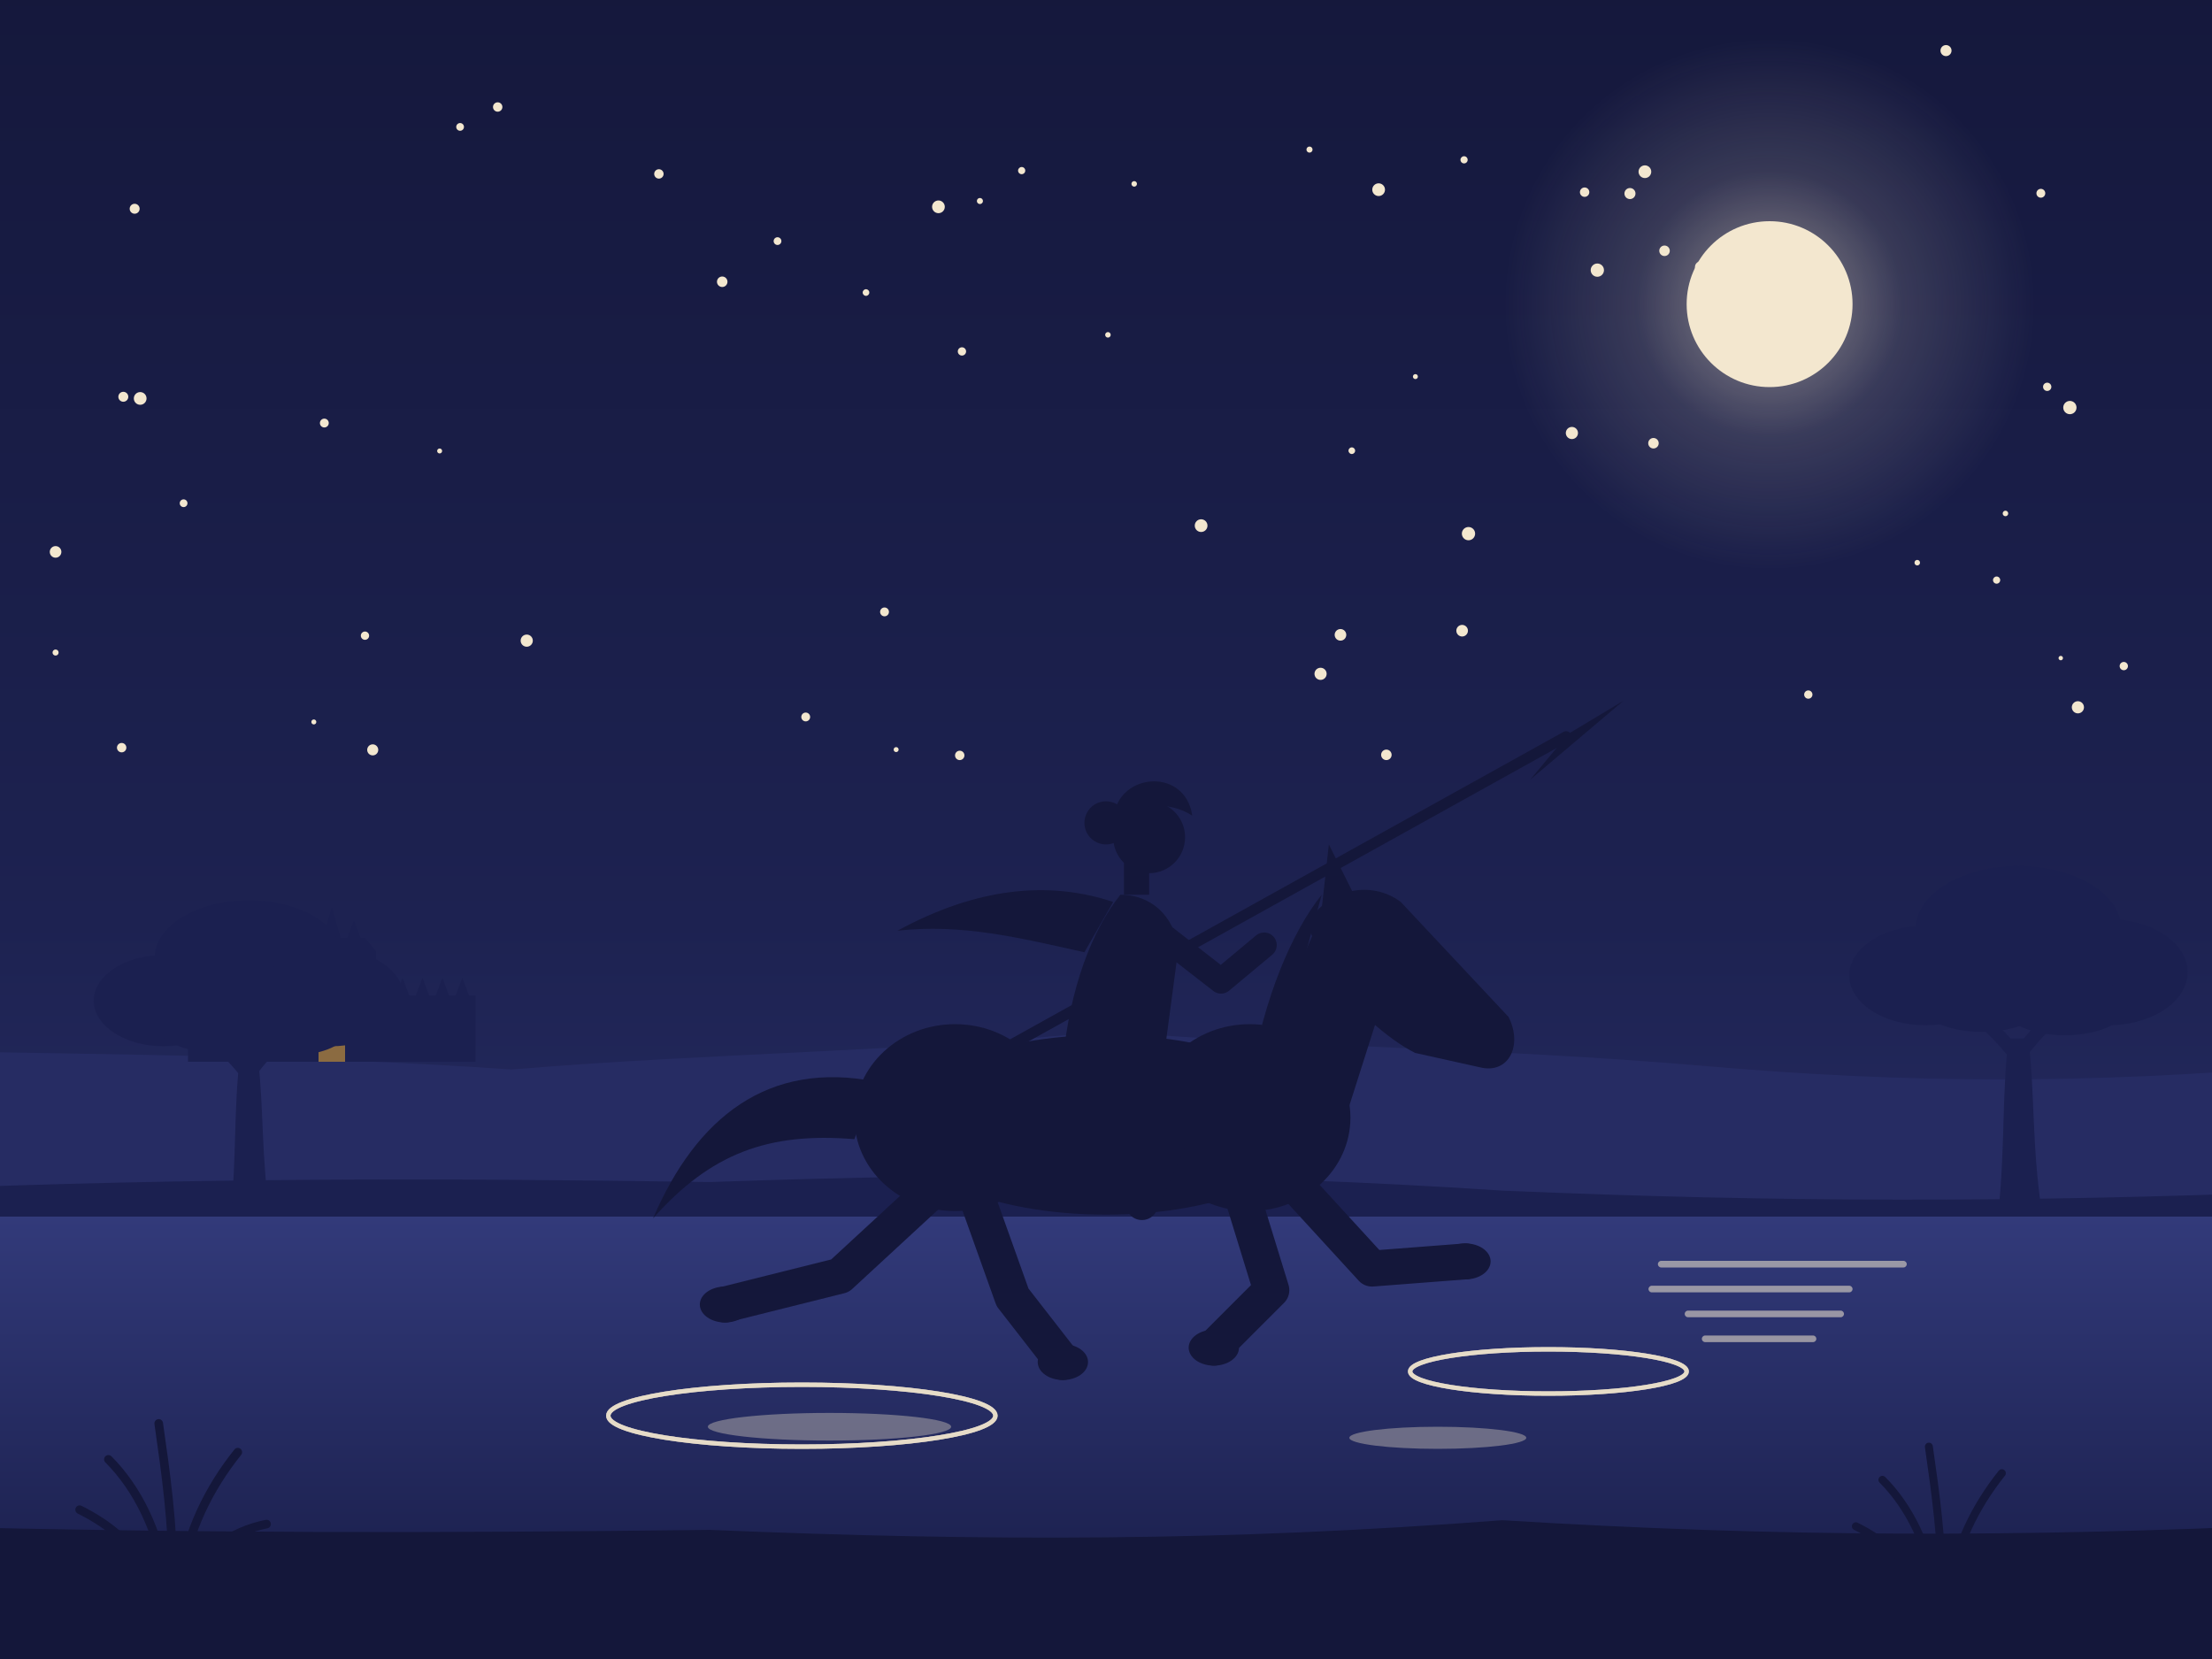
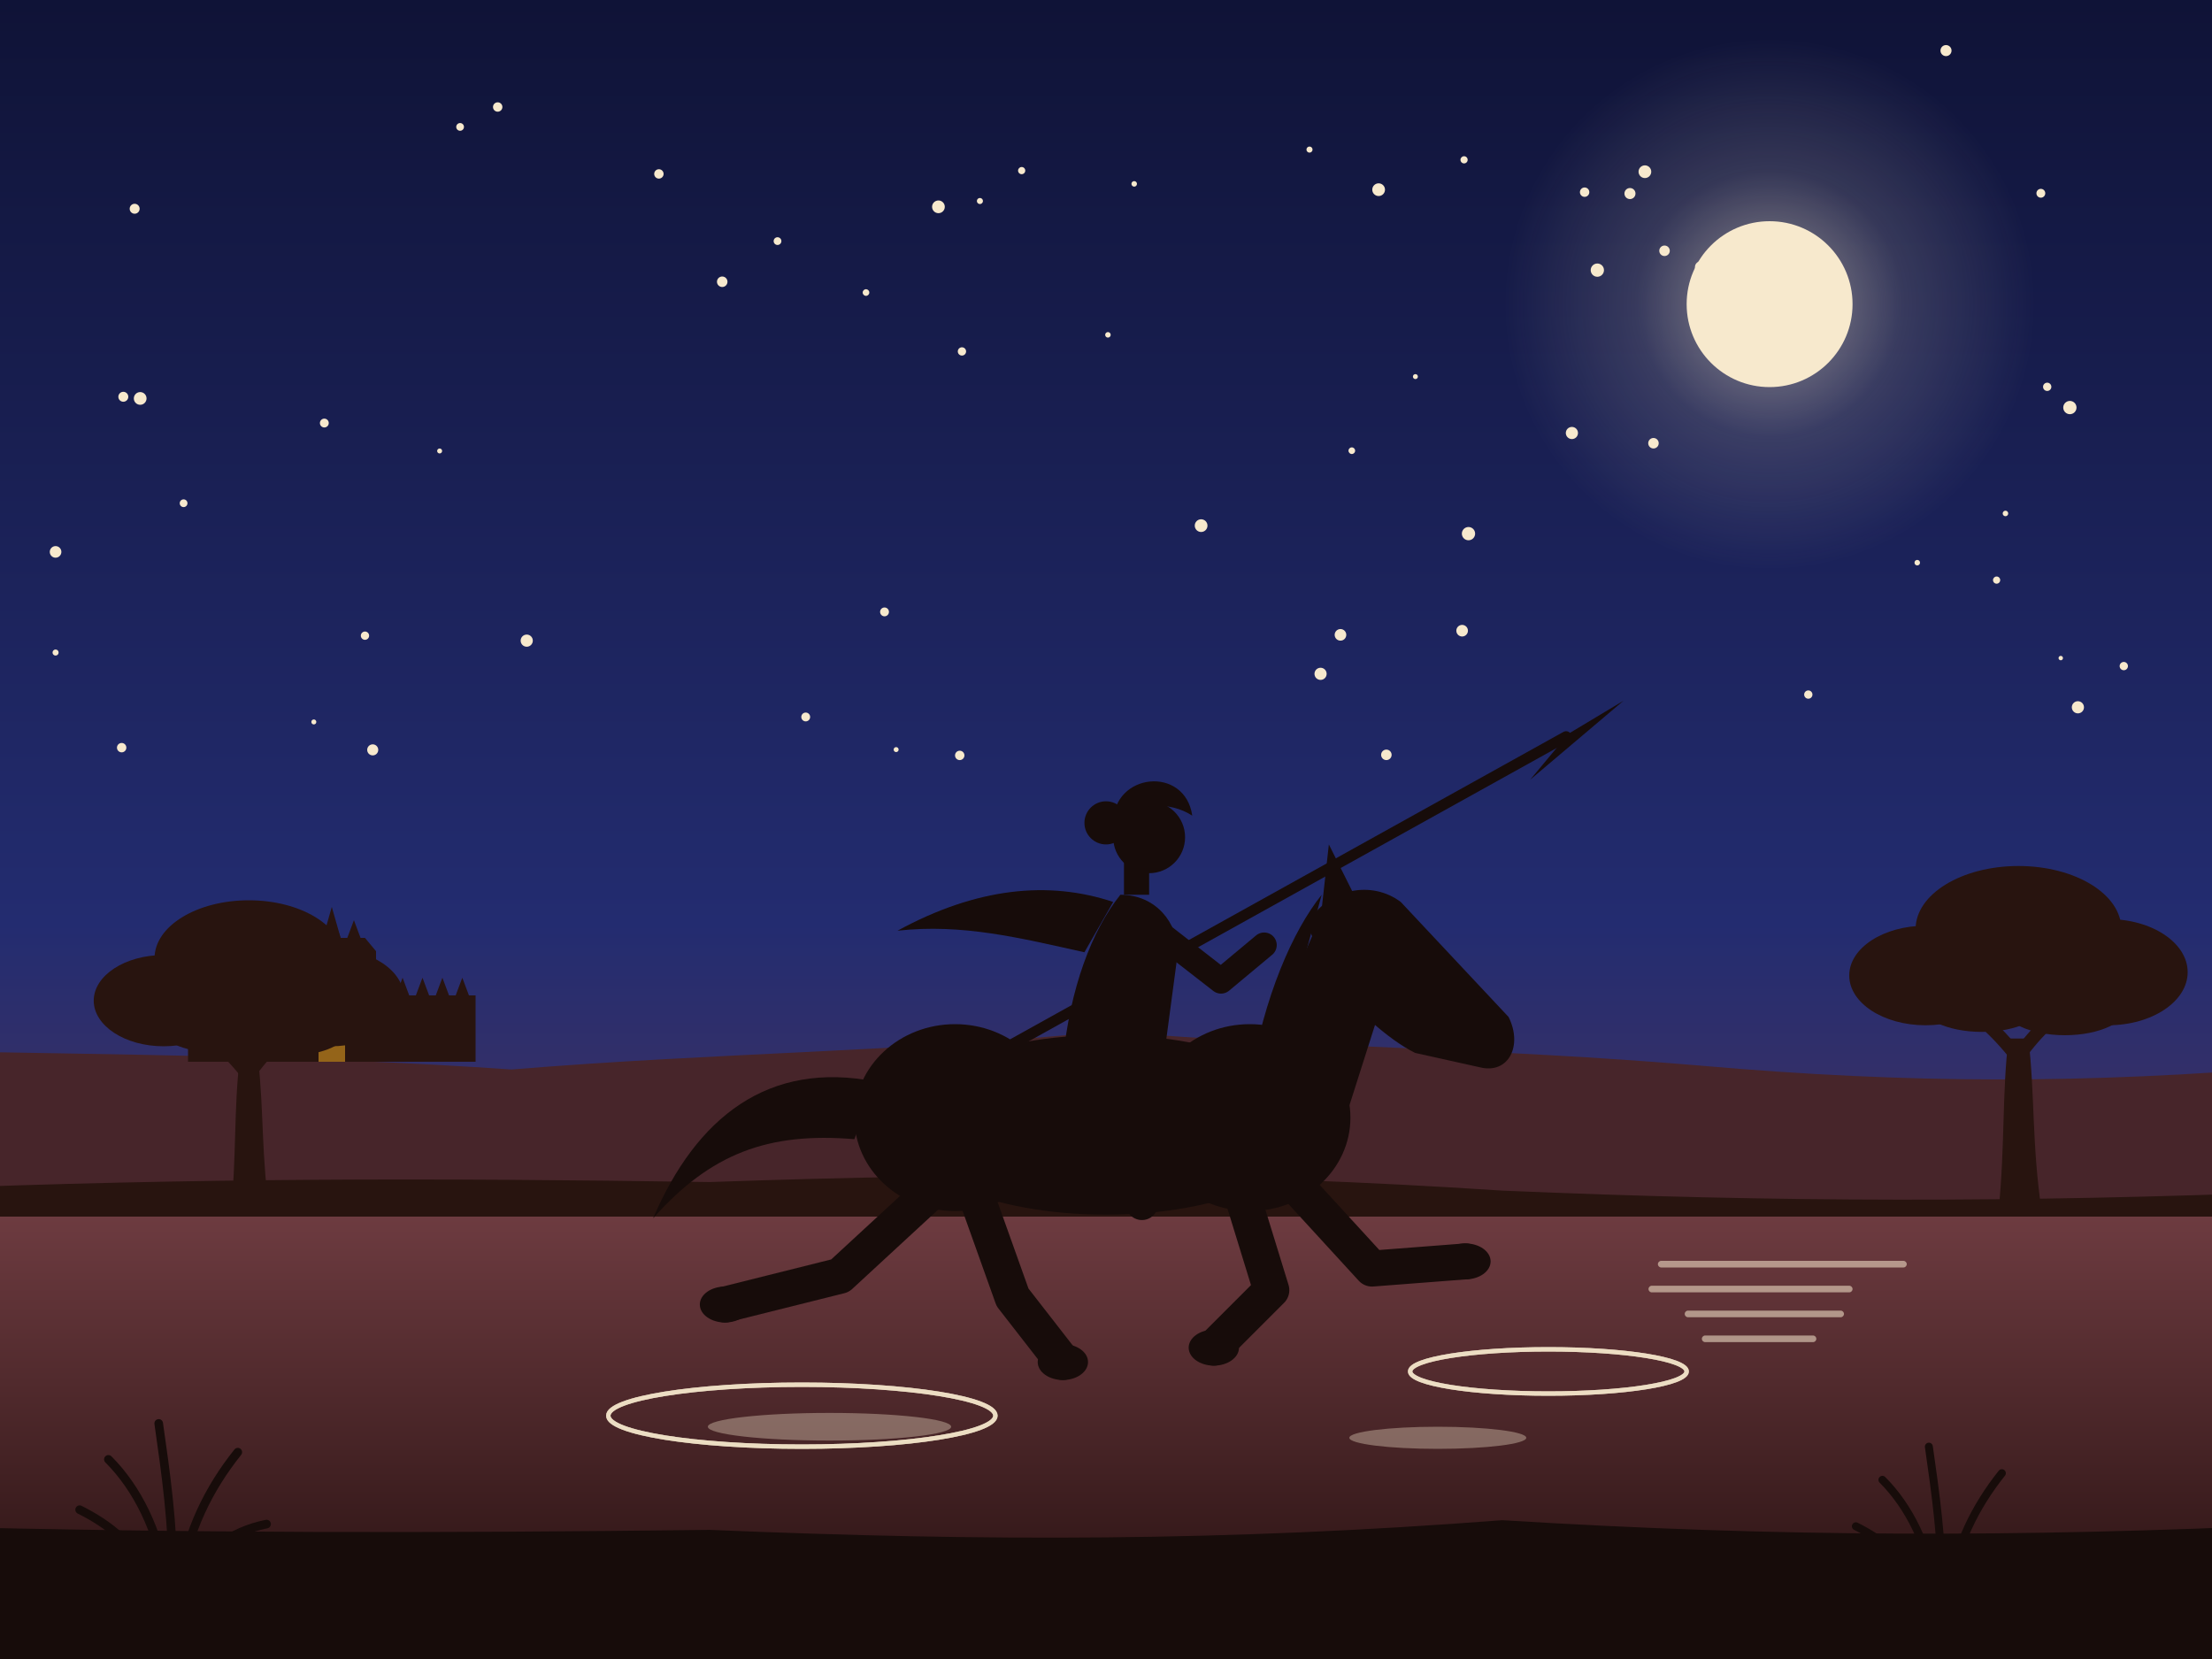
<svg xmlns="http://www.w3.org/2000/svg" viewBox="0 0 800 600" preserveAspectRatio="xMidYMid slice">
  <defs>
    <linearGradient id="yennenga-3-ciel" x1="0" y1="0" x2="0" y2="1">
-       <stop offset="0" stop-color="#14173a" />
-       <stop offset="0.55" stop-color="#1d2251" />
-       <stop offset="1" stop-color="#323a7a" />
+       <stop offset="0" stop-color="#0d1030" />
+       <stop offset="0.55" stop-color="#232c70" />
+       <stop offset="1" stop-color="#7a3f4a" />
    </linearGradient>
    <radialGradient id="yennenga-3-halo">
-       <stop offset="0" stop-color="#f3e7cf" stop-opacity="0.55" />
-       <stop offset="0.5" stop-color="#f3e7cf" stop-opacity="0.15" />
-       <stop offset="1" stop-color="#f3e7cf" stop-opacity="0" />
+       <stop offset="0" stop-color="#f7e9cd" stop-opacity="0.55" />
+       <stop offset="0.5" stop-color="#f7e9cd" stop-opacity="0.15" />
+       <stop offset="1" stop-color="#f7e9cd" stop-opacity="0" />
    </radialGradient>
    <linearGradient id="yennenga-3-eau" x1="0" y1="0" x2="0" y2="1">
-       <stop offset="0" stop-color="#323a7a" />
-       <stop offset="1" stop-color="#1d2251" />
+       <stop offset="0" stop-color="#6d3b40" />
+       <stop offset="1" stop-color="#35191a" />
    </linearGradient>
  </defs>
  <g class="calque-fond">
    <rect x="-40" y="-40" width="880" height="680" fill="url(#yennenga-3-ciel)" />
    <g class="anime-scintille">
-       <g fill="#f3e7cf">
+       <g fill="#f7e9cd">
        <circle cx="20.1" cy="199.6" r="2.1" />
        <circle cx="751.5" cy="255.8" r="2.2" />
        <circle cx="484.8" cy="229.6" r="2.1" />
        <circle cx="134.8" cy="271.2" r="2" />
        <circle cx="629.9" cy="131.9" r="1.9" />
        <circle cx="693.4" cy="203.5" r="1" />
        <circle cx="768.1" cy="240.9" r="1.5" />
        <circle cx="725.3" cy="185.7" r="1" />
        <circle cx="20.1" cy="236" r="1.1" />
        <circle cx="400.7" cy="121.1" r="1" />
        <circle cx="654" cy="251.2" r="1.5" />
        <circle cx="488.9" cy="163" r="1.2" />
        <circle cx="190.5" cy="231.7" r="2.2" />
        <circle cx="589.5" cy="70" r="2" />
        <circle cx="319.9" cy="221.3" r="1.6" />
        <circle cx="738.1" cy="69.9" r="1.6" />
        <circle cx="434.4" cy="190.1" r="2.3" />
        <circle cx="180" cy="38.7" r="1.7" />
        <circle cx="529.5" cy="57.8" r="1.3" />
        <circle cx="528.8" cy="228.1" r="2.1" />
        <circle cx="598" cy="160.3" r="1.9" />
        <circle cx="132" cy="229.9" r="1.5" />
        <circle cx="369.5" cy="61.7" r="1.3" />
        <circle cx="748.6" cy="147.4" r="2.4" />
        <circle cx="477.6" cy="243.7" r="2.2" />
        <circle cx="48.7" cy="75.5" r="1.8" />
        <circle cx="703.8" cy="18.3" r="2" />
        <circle cx="498.6" cy="68.6" r="2.3" />
        <circle cx="238.3" cy="62.9" r="1.7" />
        <circle cx="347.1" cy="273.2" r="1.7" />
        <circle cx="44" cy="270.4" r="1.7" />
        <circle cx="531.1" cy="193" r="2.4" />
        <circle cx="291.4" cy="259.3" r="1.6" />
        <circle cx="324.1" cy="271.1" r="0.9" />
        <circle cx="577.7" cy="97.7" r="2.4" />
        <circle cx="347.9" cy="127.1" r="1.5" />
        <circle cx="740.4" cy="139.9" r="1.5" />
        <circle cx="573.1" cy="69.5" r="1.7" />
        <circle cx="113.5" cy="261.1" r="0.9" />
        <circle cx="602" cy="90.7" r="1.9" />
        <circle cx="159" cy="163.1" r="0.9" />
        <circle cx="313.2" cy="105.8" r="1.2" />
        <circle cx="166.4" cy="45.9" r="1.4" />
        <circle cx="117.3" cy="153" r="1.6" />
        <circle cx="745.3" cy="238" r="0.8" />
        <circle cx="50.7" cy="144.1" r="2.3" />
        <circle cx="501.4" cy="273" r="1.9" />
        <circle cx="339.4" cy="74.8" r="2.3" />
        <circle cx="615.1" cy="96.6" r="2.1" />
        <circle cx="281.2" cy="87.2" r="1.4" />
        <circle cx="44.6" cy="143.5" r="1.8" />
        <circle cx="473.6" cy="54.1" r="1.1" />
        <circle cx="511.9" cy="136.2" r="0.9" />
        <circle cx="354.4" cy="72.7" r="1.1" />
        <circle cx="66.4" cy="182" r="1.4" />
        <circle cx="568.5" cy="156.6" r="2.2" />
        <circle cx="261.2" cy="101.9" r="1.9" />
        <circle cx="410.2" cy="66.5" r="1" />
        <circle cx="722.1" cy="209.8" r="1.3" />
        <circle cx="594.9" cy="62.1" r="2.3" />
      </g>
    </g>
    <circle cx="640" cy="110" r="96" fill="url(#yennenga-3-halo)" class="anime-lueur" />
-     <circle cx="640" cy="110" r="30" fill="#f3e7cf" />
-     <path fill="#262c63" d="M-30 380 C45.3 381.6 109.8 381.6 185 386.8 C260.3 380.6 324.8 380.6 400 373 C475.3 379 539.8 379 615 385.4 C690.3 392 754.8 392 830 385.7 V630 H-30Z" />
+     <circle cx="640" cy="110" r="30" fill="#f7e9cd" />
+     <path fill="#47252a" d="M-30 380 C45.3 381.6 109.8 381.6 185 386.8 C260.3 380.6 324.8 380.6 400 373 C475.3 379 539.8 379 615 385.4 C690.3 392 754.8 392 830 385.7 V630 H-30Z" />
    <g transform="translate(120 384) scale(0.4 0.4)">
-       <g fill="#1b2050">
+       <g fill="#28140f">
        <rect x="-130" y="-70" width="100" height="70" />
        <rect x="40" y="-60" width="90" height="60" />
        <path d="M-40 0 V-100 L-30 -112 L30 -112 L40 -100 V0Z" />
        <path d="M-130 -70 L-124 -86 L-118 -70Z" />
        <path d="M-112 -70 L-106 -86 L-100 -70Z" />
        <path d="M-94 -70 L-88 -86 L-82 -70Z" />
        <path d="M-76 -70 L-70 -86 L-64 -70Z" />
        <path d="M-58 -70 L-52 -86 L-46 -70Z" />
        <path d="M40 -60 L46 -76 L52 -60Z" />
        <path d="M58 -60 L64 -76 L70 -60Z" />
        <path d="M76 -60 L82 -76 L88 -60Z" />
        <path d="M94 -60 L100 -76 L106 -60Z" />
        <path d="M112 -60 L118 -76 L124 -60Z" />
        <path d="M-40 -112 L-34 -128 L-28 -112Z" />
        <path d="M-22 -112 L-16 -128 L-10 -112Z" />
        <path d="M-4 -112 L2 -128 L8 -112Z" />
        <path d="M14 -112 L20 -128 L26 -112Z" />
        <path d="M-8 -112 L0 -140 L8 -112Z" />
        <rect x="-120" y="-40" width="3" height="10" transform="rotate(90 -120 -40)" />
        <rect x="-98" y="-40" width="3" height="10" transform="rotate(90 -98 -40)" />
        <rect x="-76" y="-40" width="3" height="10" transform="rotate(90 -76 -40)" />
        <rect x="-54" y="-40" width="3" height="10" transform="rotate(90 -54 -40)" />
        <rect x="50" y="-30" width="3" height="10" transform="rotate(90 50 -30)" />
        <rect x="72" y="-30" width="3" height="10" transform="rotate(90 72 -30)" />
        <rect x="94" y="-30" width="3" height="10" transform="rotate(90 94 -30)" />
        <rect x="116" y="-30" width="3" height="10" transform="rotate(90 116 -30)" />
        <rect x="-30" y="-80" width="3" height="10" transform="rotate(90 -30 -80)" />
        <rect x="-8" y="-80" width="3" height="10" transform="rotate(90 -8 -80)" />
        <rect x="14" y="-80" width="3" height="10" transform="rotate(90 14 -80)" />
      </g>
-       <path fill="#e8a934" opacity="0.55" d="M-12 0 V-28 C-12 -40 12 -40 12 -28 V0Z" />
+       <path fill="#eda521" opacity="0.55" d="M-12 0 V-28 C-12 -40 12 -40 12 -28 V0Z" />
    </g>
  </g>
  <g class="calque-decor">
-     <path fill="#1b2050" d="M-30 430 C70.3 426 156.3 426 256.7 427.5 C357 424 443 424 543.3 430.6 C643.7 434.9 729.7 434.9 830 431 V630 H-30Z" />
+     <path fill="#28140f" d="M-30 430 C70.3 426 156.3 426 256.7 427.5 C357 424 443 424 543.3 430.6 C643.7 434.9 729.7 434.9 830 431 V630 H-30Z" />
    <g transform="translate(90 440) scale(0.55 0.55)">
-       <g fill="#1b2050">
+       <g fill="#28140f">
        <path d="M-12 0 C-8 -40 -10 -70 -6 -104 L6 -104 C10 -70 8 -40 14 0Z" />
-         <path d="M0 -92 C-14 -110 -28 -122 -44 -130" fill="none" stroke="#1b2050" stroke-width="8" stroke-linecap="round" stroke-linejoin="round" />
-         <path d="M2 -96 C14 -112 26 -122 40 -128" fill="none" stroke="#1b2050" stroke-width="8" stroke-linecap="round" stroke-linejoin="round" />
+         <path d="M0 -92 C-14 -110 -28 -122 -44 -130" fill="none" stroke="#28140f" stroke-width="8" stroke-linecap="round" stroke-linejoin="round" />
+         <path d="M2 -96 C14 -112 26 -122 40 -128" fill="none" stroke="#28140f" stroke-width="8" stroke-linecap="round" stroke-linejoin="round" />
        <ellipse cx="-56" cy="-142" rx="46" ry="30" />
        <ellipse cx="0" cy="-170" rx="62" ry="38" />
        <ellipse cx="54" cy="-144" rx="48" ry="32" />
        <ellipse cx="-22" cy="-126" rx="38" ry="18" />
        <ellipse cx="28" cy="-124" rx="38" ry="18" />
      </g>
    </g>
    <g transform="translate(730 438) scale(0.6 0.6)">
-       <g fill="#1b2050">
+       <g fill="#28140f">
        <path d="M-12 0 C-8 -40 -10 -70 -6 -104 L6 -104 C10 -70 8 -40 14 0Z" />
-         <path d="M0 -92 C-14 -110 -28 -122 -44 -130" fill="none" stroke="#1b2050" stroke-width="8" stroke-linecap="round" stroke-linejoin="round" />
-         <path d="M2 -96 C14 -112 26 -122 40 -128" fill="none" stroke="#1b2050" stroke-width="8" stroke-linecap="round" stroke-linejoin="round" />
+         <path d="M0 -92 C-14 -110 -28 -122 -44 -130" fill="none" stroke="#28140f" stroke-width="8" stroke-linecap="round" stroke-linejoin="round" />
+         <path d="M2 -96 C14 -112 26 -122 40 -128" fill="none" stroke="#28140f" stroke-width="8" stroke-linecap="round" stroke-linejoin="round" />
        <ellipse cx="-56" cy="-142" rx="46" ry="30" />
        <ellipse cx="0" cy="-170" rx="62" ry="38" />
        <ellipse cx="54" cy="-144" rx="48" ry="32" />
        <ellipse cx="-22" cy="-126" rx="38" ry="18" />
        <ellipse cx="28" cy="-124" rx="38" ry="18" />
      </g>
    </g>
    <rect x="-30" y="440" width="860" height="120" fill="url(#yennenga-3-eau)" />
    <g class="anime-reflet">
-       <g fill="#f3e7cf" opacity="0.55">
+       <g fill="#f7e9cd" opacity="0.55">
        <rect x="599.6" y="456" width="90" height="2.4" rx="1.2" />
        <rect x="596.2" y="465" width="73.8" height="2.4" rx="1.2" />
        <rect x="609.3" y="474" width="57.6" height="2.4" rx="1.2" />
        <rect x="615.5" y="483" width="41.4" height="2.4" rx="1.2" />
      </g>
    </g>
    <g class="anime-onde" style="animation-delay:0s">
-       <ellipse cx="290" cy="512" rx="70" ry="11.2" fill="none" stroke="#f3e7cf" stroke-width="1.6" opacity="0.6" />
+       <ellipse cx="290" cy="512" rx="70" ry="11.2" fill="none" stroke="#f7e9cd" stroke-width="1.6" opacity="0.6" />
    </g>
    <g class="anime-onde" style="animation-delay:-1.3s">
-       <ellipse cx="290" cy="512" rx="70" ry="11.2" fill="none" stroke="#f3e7cf" stroke-width="1.6" opacity="0.6" />
+       <ellipse cx="290" cy="512" rx="70" ry="11.2" fill="none" stroke="#f7e9cd" stroke-width="1.6" opacity="0.6" />
    </g>
    <g class="anime-onde" style="animation-delay:-2.6s">
-       <ellipse cx="290" cy="512" rx="70" ry="11.2" fill="none" stroke="#f3e7cf" stroke-width="1.6" opacity="0.6" />
+       <ellipse cx="290" cy="512" rx="70" ry="11.2" fill="none" stroke="#f7e9cd" stroke-width="1.6" opacity="0.6" />
    </g>
    <g class="anime-onde" style="animation-delay:0s">
-       <ellipse cx="560" cy="496" rx="50" ry="8" fill="none" stroke="#f3e7cf" stroke-width="1.6" opacity="0.6" />
+       <ellipse cx="560" cy="496" rx="50" ry="8" fill="none" stroke="#f7e9cd" stroke-width="1.6" opacity="0.6" />
    </g>
    <g class="anime-onde" style="animation-delay:-1.3s">
-       <ellipse cx="560" cy="496" rx="50" ry="8" fill="none" stroke="#f3e7cf" stroke-width="1.6" opacity="0.6" />
+       <ellipse cx="560" cy="496" rx="50" ry="8" fill="none" stroke="#f7e9cd" stroke-width="1.6" opacity="0.6" />
    </g>
    <g class="anime-onde" style="animation-delay:-2.6s">
-       <ellipse cx="560" cy="496" rx="50" ry="8" fill="none" stroke="#f3e7cf" stroke-width="1.6" opacity="0.6" />
+       <ellipse cx="560" cy="496" rx="50" ry="8" fill="none" stroke="#f7e9cd" stroke-width="1.6" opacity="0.6" />
    </g>
  </g>
  <g class="calque-personnages">
    <g class="anime-galop">
      <g transform="translate(400 516) scale(1.3 1.3)">
-         <g fill="#14173a">
+         <g fill="#170c0a">
          <ellipse cx="0" cy="-84" rx="58" ry="25" />
          <ellipse cx="40" cy="-86" rx="28" ry="26" />
          <ellipse cx="-42" cy="-86" rx="28" ry="26" />
          <path d="M38 -92 L58 -138 L80 -128 L66 -84Z" />
          <path d="M56 -140 C62 -150 74 -152 82 -146 L112 -114 C116 -106 112 -98 104 -100 L86 -104 C78 -108 70 -116 62 -124Z" />
          <path d="M60 -144 L62 -162 L70 -146Z" />
          <path d="M40 -96 C44 -120 52 -138 60 -148 L54 -126 L48 -110Z" />
          <path d="M-64 -96 C-94 -102 -114 -86 -126 -58 C-110 -76 -94 -82 -70 -80Z" />
        </g>
-         <path d="M52 -68 L74 -44 L100 -46" fill="none" stroke="#14173a" stroke-width="10" stroke-linecap="round" stroke-linejoin="round" />
-         <path d="M38 -64 L46 -38 L30 -22" fill="none" stroke="#14173a" stroke-width="10" stroke-linecap="round" stroke-linejoin="round" />
-         <path d="M-48 -66 L-74 -42 L-106 -34" fill="none" stroke="#14173a" stroke-width="10" stroke-linecap="round" stroke-linejoin="round" />
-         <path d="M-36 -64 L-26 -36 L-12 -18" fill="none" stroke="#14173a" stroke-width="10" stroke-linecap="round" stroke-linejoin="round" />
-         <ellipse cx="100" cy="-46" rx="7" ry="5" fill="#14173a" />
-         <ellipse cx="30" cy="-22" rx="7" ry="5" fill="#14173a" />
-         <ellipse cx="-106" cy="-34" rx="7" ry="5" fill="#14173a" />
-         <ellipse cx="-12" cy="-18" rx="7" ry="5" fill="#14173a" />
-         <g fill="#14173a">
-           <path d="M2 -104 L18 -80 L10 -62" fill="none" stroke="#14173a" stroke-width="9" stroke-linecap="round" stroke-linejoin="round" />
+         <path d="M52 -68 L74 -44 L100 -46" fill="none" stroke="#170c0a" stroke-width="10" stroke-linecap="round" stroke-linejoin="round" />
+         <path d="M38 -64 L46 -38 L30 -22" fill="none" stroke="#170c0a" stroke-width="10" stroke-linecap="round" stroke-linejoin="round" />
+         <path d="M-48 -66 L-74 -42 L-106 -34" fill="none" stroke="#170c0a" stroke-width="10" stroke-linecap="round" stroke-linejoin="round" />
+         <path d="M-36 -64 L-26 -36 L-12 -18" fill="none" stroke="#170c0a" stroke-width="10" stroke-linecap="round" stroke-linejoin="round" />
+         <ellipse cx="100" cy="-46" rx="7" ry="5" fill="#170c0a" />
+         <ellipse cx="30" cy="-22" rx="7" ry="5" fill="#170c0a" />
+         <ellipse cx="-106" cy="-34" rx="7" ry="5" fill="#170c0a" />
+         <ellipse cx="-12" cy="-18" rx="7" ry="5" fill="#170c0a" />
+         <g fill="#170c0a">
+           <path d="M2 -104 L18 -80 L10 -62" fill="none" stroke="#170c0a" stroke-width="9" stroke-linecap="round" stroke-linejoin="round" />
          <path d="M-12 -102 C-10 -122 -4 -138 4 -148 C14 -148 20 -140 20 -132 L16 -102Z" />
          <rect x="5" y="-158" width="7" height="10" />
          <circle cx="12" cy="-164" r="10" />
          <path d="M2 -168 C2 -182 22 -184 24 -170 C18 -174 8 -174 2 -168Z" />
          <circle cx="0" cy="-168" r="6" />
        </g>
        <g class="anime-flotte">
-           <path fill="#14173a" d="M2 -146 C-16 -152 -36 -150 -58 -138 C-40 -140 -24 -136 -6 -132Z" />
+           <path fill="#170c0a" d="M2 -146 C-16 -152 -36 -150 -58 -138 C-40 -140 -24 -136 -6 -132Z" />
        </g>
-         <path d="M14 -138 L32 -124 L44 -134" fill="none" stroke="#14173a" stroke-width="7" stroke-linecap="round" stroke-linejoin="round" />
-         <path d="M-34 -102 L128 -192" fill="none" stroke="#14173a" stroke-width="3" stroke-linecap="round" stroke-linejoin="round" />
-         <path fill="#14173a" d="M128 -192 L118 -180 L144 -202 L124 -190Z" />
-       </g>
-     </g>
-     <g fill="#f3e7cf" opacity="0.35">
+         <path d="M14 -138 L32 -124 L44 -134" fill="none" stroke="#170c0a" stroke-width="7" stroke-linecap="round" stroke-linejoin="round" />
+         <path d="M-34 -102 L128 -192" fill="none" stroke="#170c0a" stroke-width="3" stroke-linecap="round" stroke-linejoin="round" />
+         <path fill="#170c0a" d="M128 -192 L118 -180 L144 -202 L124 -190Z" />
+       </g>
+     </g>
+     <g fill="#f7e9cd" opacity="0.35">
      <ellipse cx="300" cy="516" rx="44" ry="5" />
      <ellipse cx="520" cy="520" rx="32" ry="4" />
    </g>
-     <path fill="#14173a" d="M-30 552 C70.3 554.5 156.3 554.5 256.7 553.3 C357 557.5 443 557.5 543.3 549.8 C643.7 556 729.7 556 830 551.4 V630 H-30Z" />
+     <path fill="#170c0a" d="M-30 552 C70.3 554.5 156.3 554.5 256.7 553.3 C357 557.5 443 557.5 543.3 549.8 C643.7 556 729.7 556 830 551.4 V630 H-30Z" />
    <g transform="translate(60 572) scale(1.3 1.3)">
      <g class="anime-vent">
-         <path d="M0 0 C-2 -14 -8 -26 -16 -34" fill="none" stroke="#14173a" stroke-width="2.4" stroke-linecap="round" stroke-linejoin="round" />
-         <path d="M2 0 C2 -16 0 -30 -2 -44" fill="none" stroke="#14173a" stroke-width="2.4" stroke-linecap="round" stroke-linejoin="round" />
-         <path d="M4 0 C6 -14 12 -26 20 -36" fill="none" stroke="#14173a" stroke-width="2.4" stroke-linecap="round" stroke-linejoin="round" />
-         <path d="M-4 0 C-8 -10 -16 -16 -24 -20" fill="none" stroke="#14173a" stroke-width="2.4" stroke-linecap="round" stroke-linejoin="round" />
-         <path d="M6 0 C10 -8 18 -14 28 -16" fill="none" stroke="#14173a" stroke-width="2.4" stroke-linecap="round" stroke-linejoin="round" />
+         <path d="M0 0 C-2 -14 -8 -26 -16 -34" fill="none" stroke="#170c0a" stroke-width="2.4" stroke-linecap="round" stroke-linejoin="round" />
+         <path d="M2 0 C2 -16 0 -30 -2 -44" fill="none" stroke="#170c0a" stroke-width="2.4" stroke-linecap="round" stroke-linejoin="round" />
+         <path d="M4 0 C6 -14 12 -26 20 -36" fill="none" stroke="#170c0a" stroke-width="2.4" stroke-linecap="round" stroke-linejoin="round" />
+         <path d="M-4 0 C-8 -10 -16 -16 -24 -20" fill="none" stroke="#170c0a" stroke-width="2.4" stroke-linecap="round" stroke-linejoin="round" />
+         <path d="M6 0 C10 -8 18 -14 28 -16" fill="none" stroke="#170c0a" stroke-width="2.4" stroke-linecap="round" stroke-linejoin="round" />
      </g>
    </g>
    <g transform="translate(700 576) scale(1.2 1.2)">
      <g class="anime-vent" style="animation-delay:-0.8s">
-         <path d="M0 0 C-2 -14 -8 -26 -16 -34" fill="none" stroke="#14173a" stroke-width="2.4" stroke-linecap="round" stroke-linejoin="round" />
-         <path d="M2 0 C2 -16 0 -30 -2 -44" fill="none" stroke="#14173a" stroke-width="2.4" stroke-linecap="round" stroke-linejoin="round" />
-         <path d="M4 0 C6 -14 12 -26 20 -36" fill="none" stroke="#14173a" stroke-width="2.4" stroke-linecap="round" stroke-linejoin="round" />
-         <path d="M-4 0 C-8 -10 -16 -16 -24 -20" fill="none" stroke="#14173a" stroke-width="2.4" stroke-linecap="round" stroke-linejoin="round" />
-         <path d="M6 0 C10 -8 18 -14 28 -16" fill="none" stroke="#14173a" stroke-width="2.4" stroke-linecap="round" stroke-linejoin="round" />
+         <path d="M0 0 C-2 -14 -8 -26 -16 -34" fill="none" stroke="#170c0a" stroke-width="2.4" stroke-linecap="round" stroke-linejoin="round" />
+         <path d="M2 0 C2 -16 0 -30 -2 -44" fill="none" stroke="#170c0a" stroke-width="2.4" stroke-linecap="round" stroke-linejoin="round" />
+         <path d="M4 0 C6 -14 12 -26 20 -36" fill="none" stroke="#170c0a" stroke-width="2.4" stroke-linecap="round" stroke-linejoin="round" />
+         <path d="M-4 0 C-8 -10 -16 -16 -24 -20" fill="none" stroke="#170c0a" stroke-width="2.4" stroke-linecap="round" stroke-linejoin="round" />
+         <path d="M6 0 C10 -8 18 -14 28 -16" fill="none" stroke="#170c0a" stroke-width="2.4" stroke-linecap="round" stroke-linejoin="round" />
      </g>
    </g>
  </g>
</svg>
